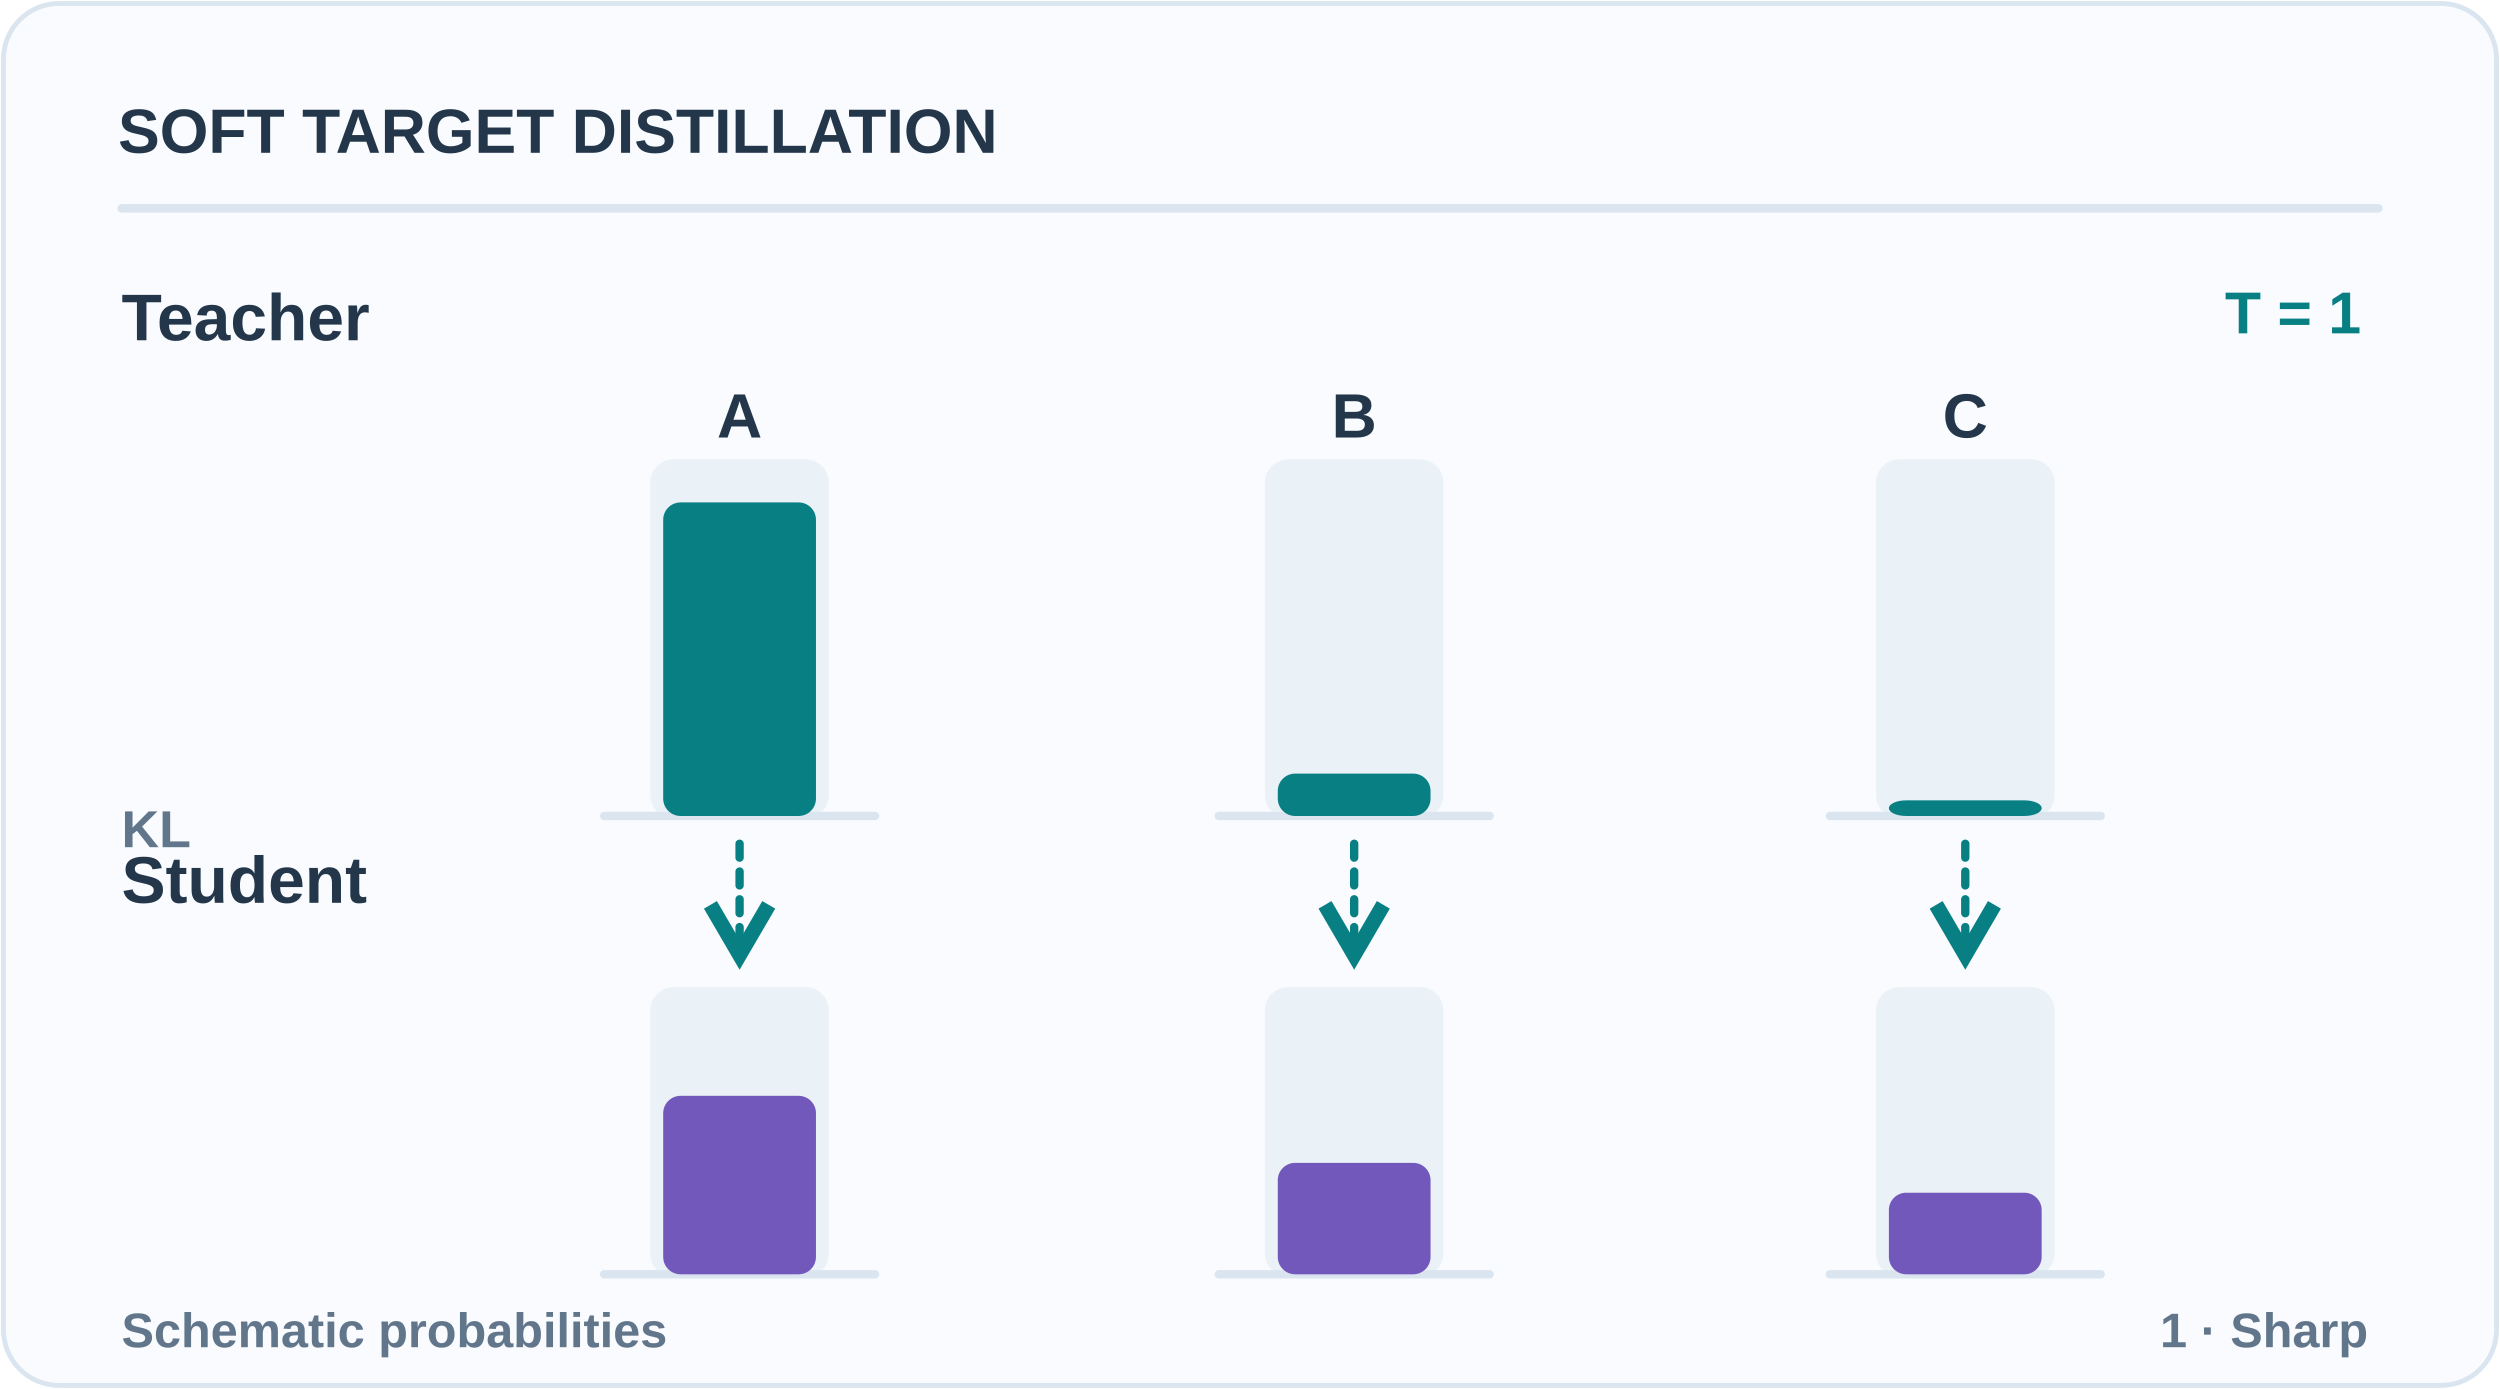
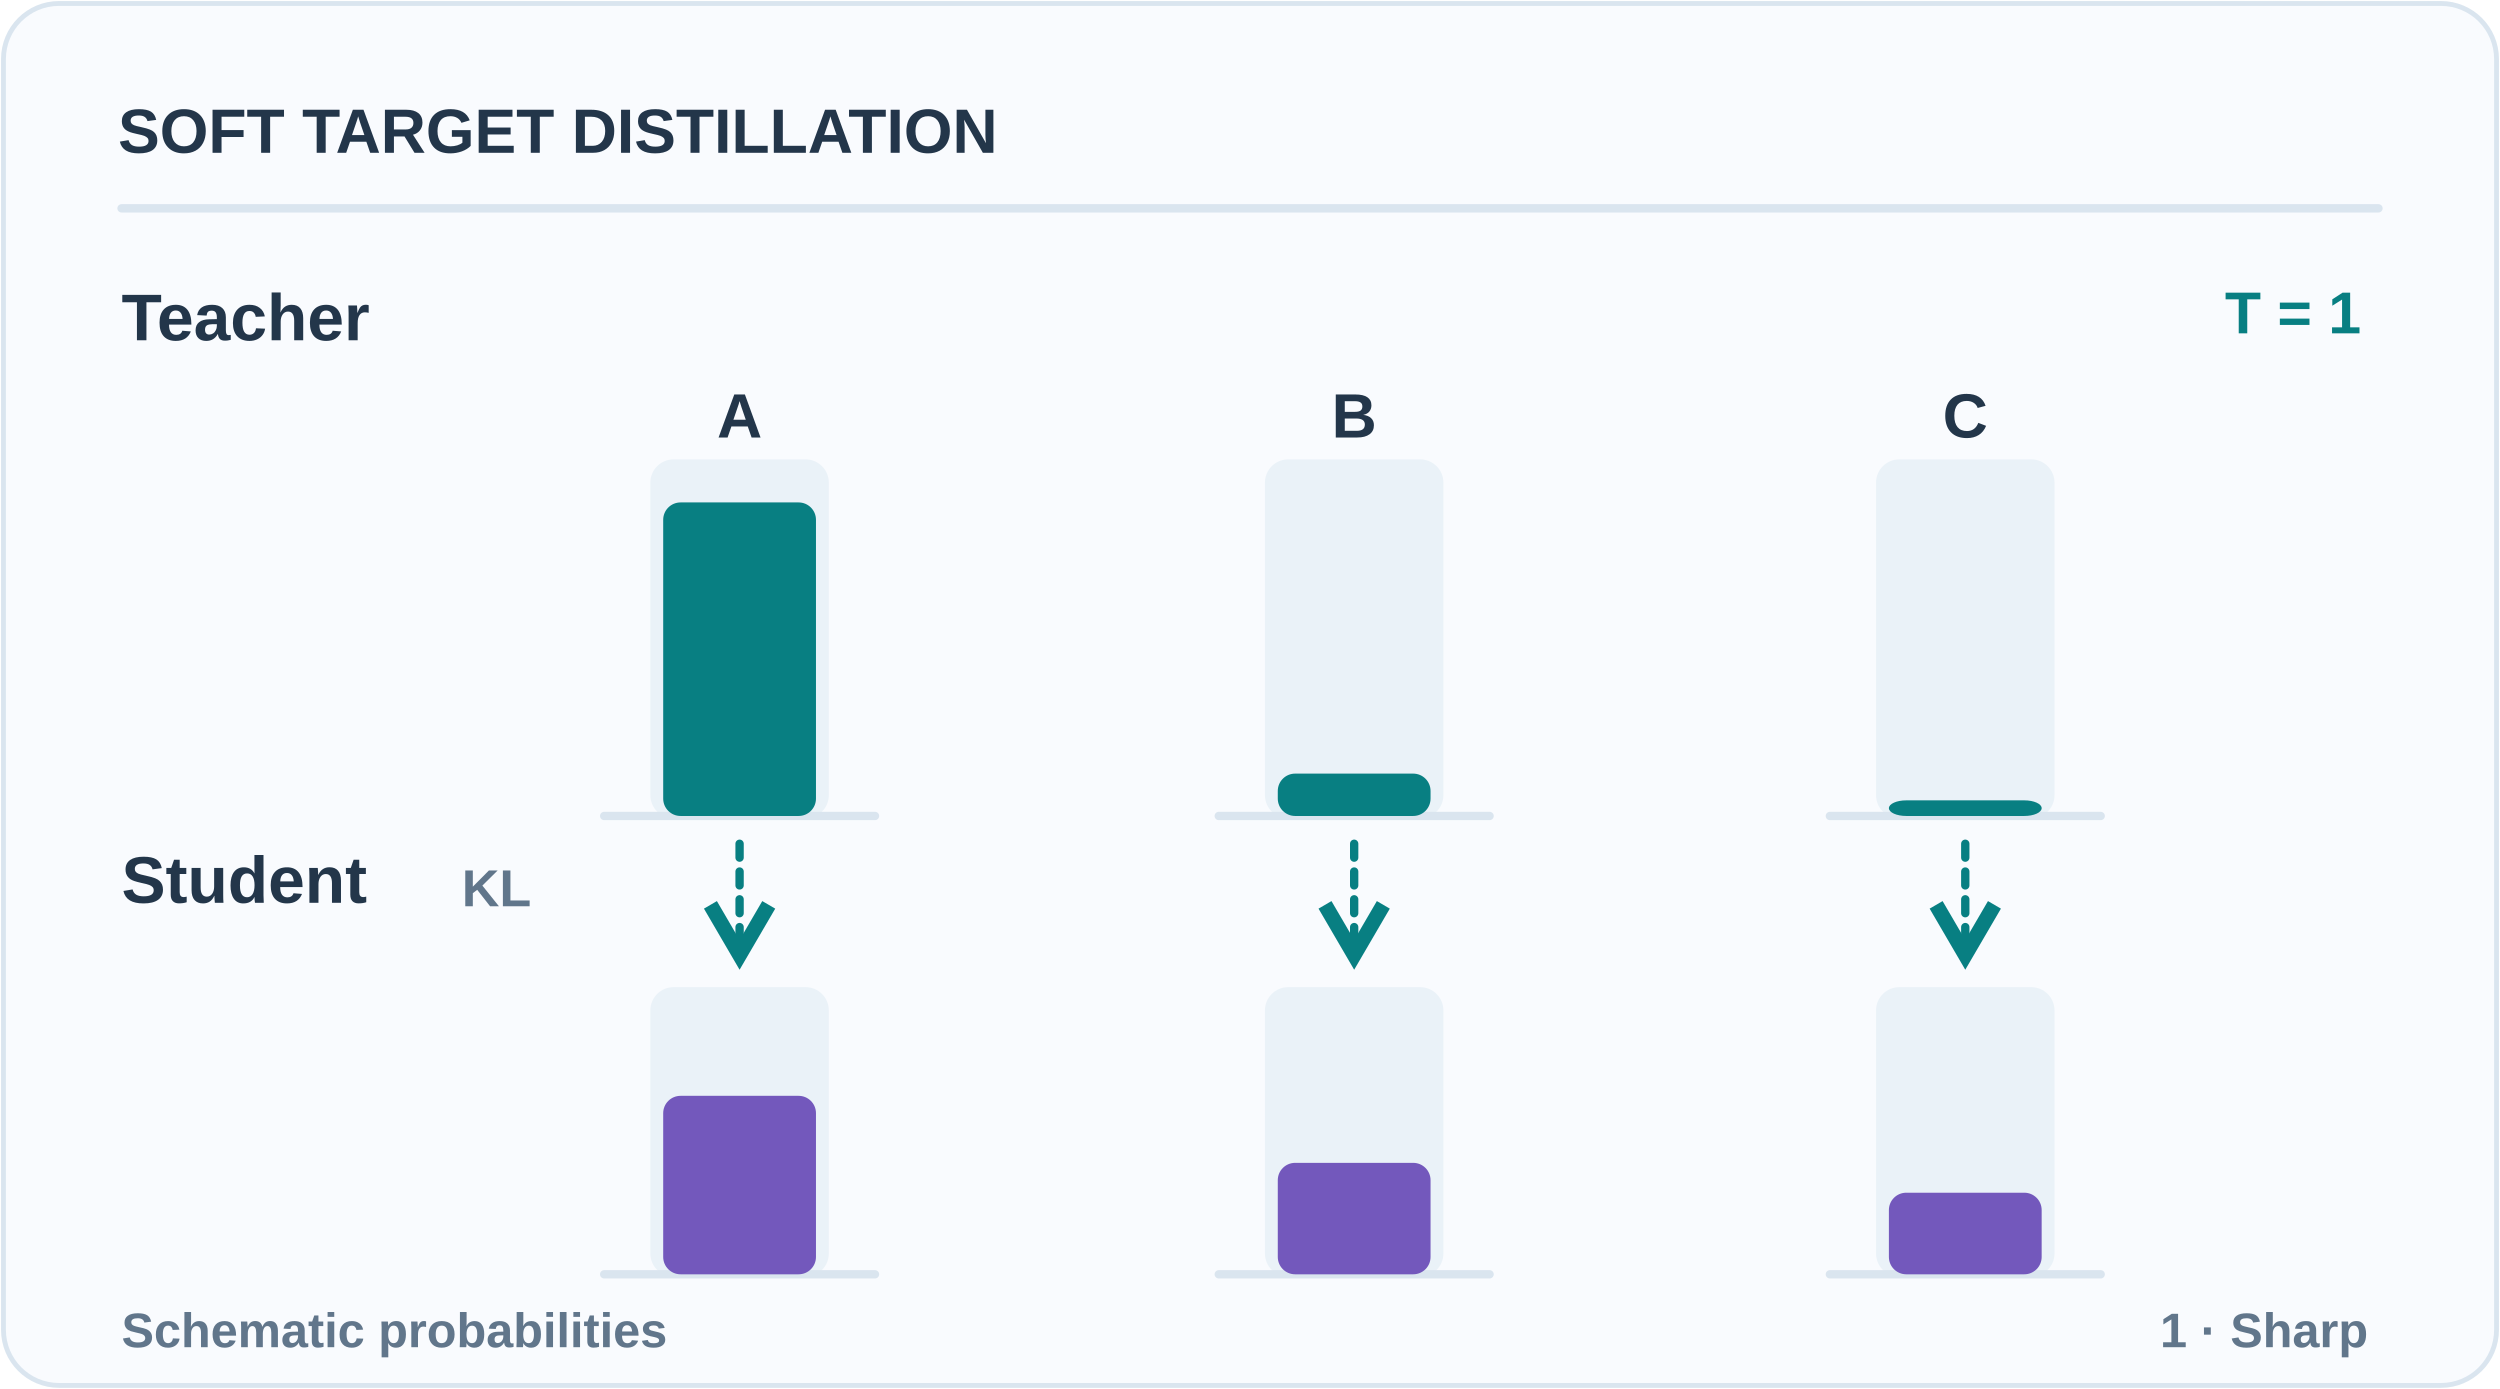
<svg xmlns="http://www.w3.org/2000/svg" width="720" height="400" viewBox="0 0 720 400" role="img" aria-labelledby="title desc">
  <defs>
    <marker id="arrow" markerWidth="9" markerHeight="9" refX="7" refY="4.5" orient="auto">
      <path d="M1 1 L7 4.5 L1 8" fill="none" stroke="#087f82" stroke-width="1.8" />
    </marker>
    <marker id="arrow-p" markerWidth="9" markerHeight="9" refX="7" refY="4.5" orient="auto">
      <path d="M1 1 L7 4.5 L1 8" fill="none" stroke="#7358bc" stroke-width="1.8" />
    </marker>
  </defs>
  <rect x="1" y="1" width="718" height="398" rx="16" fill="#f9fbfe" stroke="#dae5ef" stroke-width="1.4" />
  <text x="34" y="44" font-family="Arial,Helvetica,sans-serif" font-size="18" font-weight="700" fill="#23364a" text-anchor="start">SOFT TARGET DISTILLATION</text>
  <path d="M35 60 L685 60" stroke="#dae5ef" stroke-width="2.4" fill="none" stroke-linecap="round" />
  <text x="35" y="98" font-family="Arial,Helvetica,sans-serif" font-size="19" font-weight="600" fill="#23364a" text-anchor="start">Teacher</text>
  <text x="35" y="260" font-family="Arial,Helvetica,sans-serif" font-size="19" font-weight="600" fill="#23364a" text-anchor="start">Student</text>
  <g opacity="1">
    <text x="680" y="96" font-family="Arial,Helvetica,sans-serif" font-size="17" font-weight="700" fill="#087f82" text-anchor="end">T = 1</text>
    <animate attributeName="opacity" values="1;1;0;0;0;1" keyTimes="0;0.23;0.35;0.88;0.98;1" dur="12s" repeatCount="indefinite" />
  </g>
  <g opacity="0">
    <text x="680" y="96" font-family="Arial,Helvetica,sans-serif" font-size="17" font-weight="700" fill="#087f82" text-anchor="end">T = 3</text>
    <animate attributeName="opacity" values="0;0;1;1;1;0" keyTimes="0;0.32;0.43;0.88;0.98;1" dur="12s" repeatCount="indefinite" />
  </g>
  <text x="213" y="126" font-family="Arial,Helvetica,sans-serif" font-size="18" font-weight="700" fill="#23364a" text-anchor="middle">A</text>
  <rect x="188" y="133" width="50" height="102" rx="6" fill="#eaf2f8" stroke="#eaf2f8" stroke-width="1.4" />
  <path d="M174 235 L252 235" stroke="#dae5ef" stroke-width="2.4" fill="none" stroke-linecap="round" />
  <rect x="191" y="144.7" width="44" height="90.3" rx="5" fill="#087f82">
    <animate attributeName="y" values="144.7;144.7;178.1;178.1;178.1" keyTimes="0;0.25;0.55;0.75;1" dur="12s" repeatCount="indefinite" />
    <animate attributeName="height" values="90.3;90.3;56.9;56.9;56.9" keyTimes="0;0.25;0.55;0.75;1" dur="12s" repeatCount="indefinite" />
  </rect>
  <rect x="188" y="285" width="50" height="82" rx="6" fill="#eaf2f8" stroke="#eaf2f8" stroke-width="1.4" />
  <path d="M174 367 L252 367" stroke="#dae5ef" stroke-width="2.4" fill="none" stroke-linecap="round" />
  <rect x="191" y="315.6" width="44" height="51.4" rx="5" fill="#7358bc">
    <animate attributeName="y" values="315.6;315.6;315.6;310.1;310.1" keyTimes="0;0.54;0.65;0.92;1" dur="12s" repeatCount="indefinite" />
    <animate attributeName="height" values="51.4;51.4;51.4;56.9;56.9" keyTimes="0;0.54;0.65;0.92;1" dur="12s" repeatCount="indefinite" />
  </rect>
  <path d="M213 243 L213 275" stroke="#087f82" stroke-width="2.4" fill="none" stroke-linecap="round" stroke-dasharray="4 4" marker-end="url(#arrow)" />
  <circle cx="213" cy="245" r="5" fill="#c46a2b" opacity="0">
    <animate attributeName="opacity" values="0;0;0;1;1;0" keyTimes="0;0.47;0.57;0.63;0.87;1" dur="12s" repeatCount="indefinite" />
    <animate attributeName="cy" values="245;245;245;273;273" keyTimes="0;0.53;0.60;0.91;1" dur="12s" repeatCount="indefinite" />
  </circle>
  <text x="390" y="126" font-family="Arial,Helvetica,sans-serif" font-size="18" font-weight="700" fill="#23364a" text-anchor="middle">B</text>
  <rect x="365" y="133" width="50" height="102" rx="6" fill="#eaf2f8" stroke="#eaf2f8" stroke-width="1.4" />
  <path d="M351 235 L429 235" stroke="#dae5ef" stroke-width="2.4" fill="none" stroke-linecap="round" />
  <rect x="368" y="222.8" width="44" height="12.2" rx="5" fill="#087f82">
    <animate attributeName="y" values="222.8;222.8;205.8;205.8;205.8" keyTimes="0;0.25;0.55;0.75;1" dur="12s" repeatCount="indefinite" />
    <animate attributeName="height" values="12.2;12.2;29.2;29.2;29.2" keyTimes="0;0.25;0.55;0.75;1" dur="12s" repeatCount="indefinite" />
  </rect>
  <rect x="365" y="285" width="50" height="82" rx="6" fill="#eaf2f8" stroke="#eaf2f8" stroke-width="1.4" />
  <path d="M351 367 L429 367" stroke="#dae5ef" stroke-width="2.4" fill="none" stroke-linecap="round" />
  <rect x="368" y="334.9" width="44" height="32.1" rx="5" fill="#7358bc">
    <animate attributeName="y" values="334.9;334.9;334.9;337.8;337.8" keyTimes="0;0.54;0.65;0.92;1" dur="12s" repeatCount="indefinite" />
    <animate attributeName="height" values="32.1;32.1;32.1;29.2;29.2" keyTimes="0;0.54;0.65;0.92;1" dur="12s" repeatCount="indefinite" />
  </rect>
  <path d="M390 243 L390 275" stroke="#087f82" stroke-width="2.4" fill="none" stroke-linecap="round" stroke-dasharray="4 4" marker-end="url(#arrow)" />
  <circle cx="390" cy="245" r="5" fill="#c46a2b" opacity="0">
    <animate attributeName="opacity" values="0;0;0;1;1;0" keyTimes="0;0.47;0.57;0.63;0.87;1" dur="12s" repeatCount="indefinite" />
    <animate attributeName="cy" values="245;245;245;273;273" keyTimes="0;0.53;0.60;0.91;1" dur="12s" repeatCount="indefinite" />
  </circle>
  <text x="566" y="126" font-family="Arial,Helvetica,sans-serif" font-size="18" font-weight="700" fill="#23364a" text-anchor="middle">C</text>
  <rect x="541" y="133" width="50" height="102" rx="6" fill="#eaf2f8" stroke="#eaf2f8" stroke-width="1.4" />
  <path d="M527 235 L605 235" stroke="#dae5ef" stroke-width="2.4" fill="none" stroke-linecap="round" />
  <rect x="544" y="230.5" width="44" height="4.5" rx="5" fill="#087f82">
    <animate attributeName="y" values="230.5;230.5;214.1;214.1;214.1" keyTimes="0;0.25;0.55;0.75;1" dur="12s" repeatCount="indefinite" />
    <animate attributeName="height" values="4.5;4.5;20.9;20.9;20.9" keyTimes="0;0.25;0.55;0.75;1" dur="12s" repeatCount="indefinite" />
  </rect>
  <rect x="541" y="285" width="50" height="82" rx="6" fill="#eaf2f8" stroke="#eaf2f8" stroke-width="1.4" />
  <path d="M527 367 L605 367" stroke="#dae5ef" stroke-width="2.4" fill="none" stroke-linecap="round" />
  <rect x="544" y="343.5" width="44" height="23.5" rx="5" fill="#7358bc">
    <animate attributeName="y" values="343.5;343.5;343.5;346.1;346.1" keyTimes="0;0.54;0.65;0.92;1" dur="12s" repeatCount="indefinite" />
    <animate attributeName="height" values="23.5;23.5;23.5;20.9;20.9" keyTimes="0;0.54;0.65;0.92;1" dur="12s" repeatCount="indefinite" />
  </rect>
  <path d="M566 243 L566 275" stroke="#087f82" stroke-width="2.4" fill="none" stroke-linecap="round" stroke-dasharray="4 4" marker-end="url(#arrow)" />
  <circle cx="566" cy="245" r="5" fill="#c46a2b" opacity="0">
    <animate attributeName="opacity" values="0;0;0;1;1;0" keyTimes="0;0.47;0.57;0.63;0.87;1" dur="12s" repeatCount="indefinite" />
    <animate attributeName="cy" values="245;245;245;273;273" keyTimes="0;0.53;0.60;0.91;1" dur="12s" repeatCount="indefinite" />
  </circle>
-   <text x="35" y="244" font-family="Arial,Helvetica,sans-serif" font-size="15" font-weight="600" fill="#61768b" text-anchor="start">KL</text>
+   <text x="133" y="261" font-family="Arial,Helvetica,sans-serif" font-size="15" font-weight="600" fill="#61768b" text-anchor="start">KL</text>
  <text x="35" y="388" font-family="Arial,Helvetica,sans-serif" font-size="14" font-weight="600" fill="#61768b" text-anchor="start">Schematic probabilities</text>
  <g opacity="1">
    <text x="682" y="388" font-family="Arial,Helvetica,sans-serif" font-size="14" font-weight="600" fill="#61768b" text-anchor="end">1 · Sharp</text>
    <animate attributeName="opacity" values="1;1;0;0;0;1" keyTimes="0;0.22;0.34;0.88;0.98;1" dur="12s" repeatCount="indefinite" />
  </g>
  <g opacity="0">
    <text x="682" y="388" font-family="Arial,Helvetica,sans-serif" font-size="14" font-weight="600" fill="#61768b" text-anchor="end">2 · Soften</text>
    <animate attributeName="opacity" values="0;0;1;1;0;0" keyTimes="0;0.32;0.44;0.54;0.61;1" dur="12s" repeatCount="indefinite" />
  </g>
  <g opacity="0">
    <text x="682" y="388" font-family="Arial,Helvetica,sans-serif" font-size="14" font-weight="600" fill="#61768b" text-anchor="end">3 · Align</text>
    <animate attributeName="opacity" values="0;0;0;1;1;0" keyTimes="0;0.60;0.68;0.74;0.93;1" dur="12s" repeatCount="indefinite" />
  </g>
</svg>
